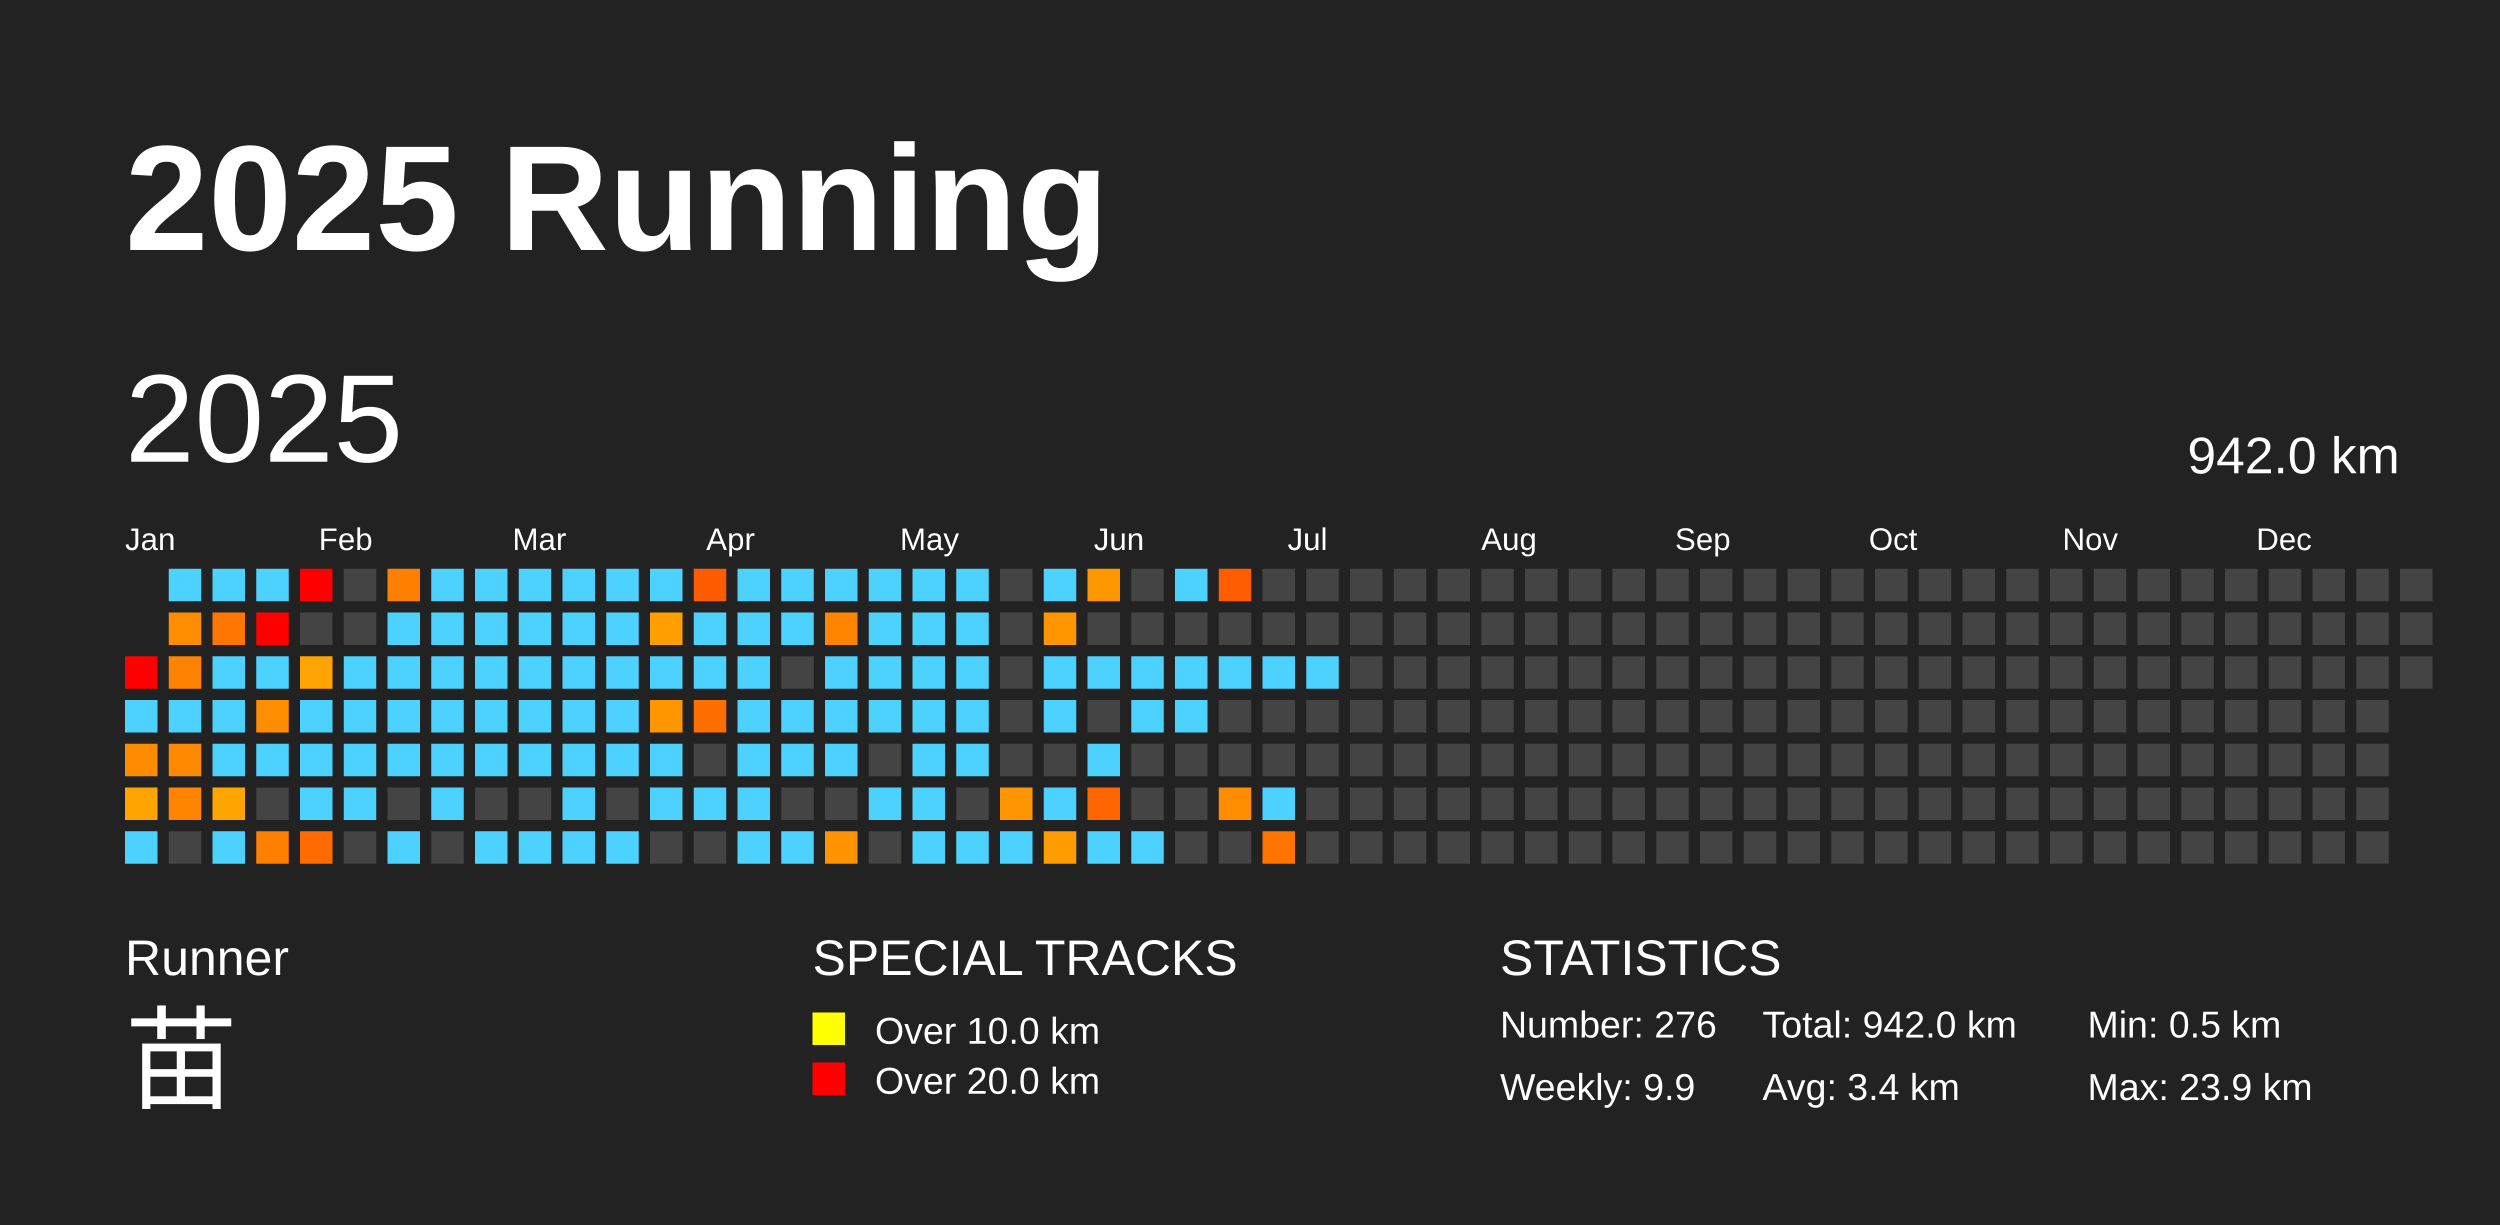
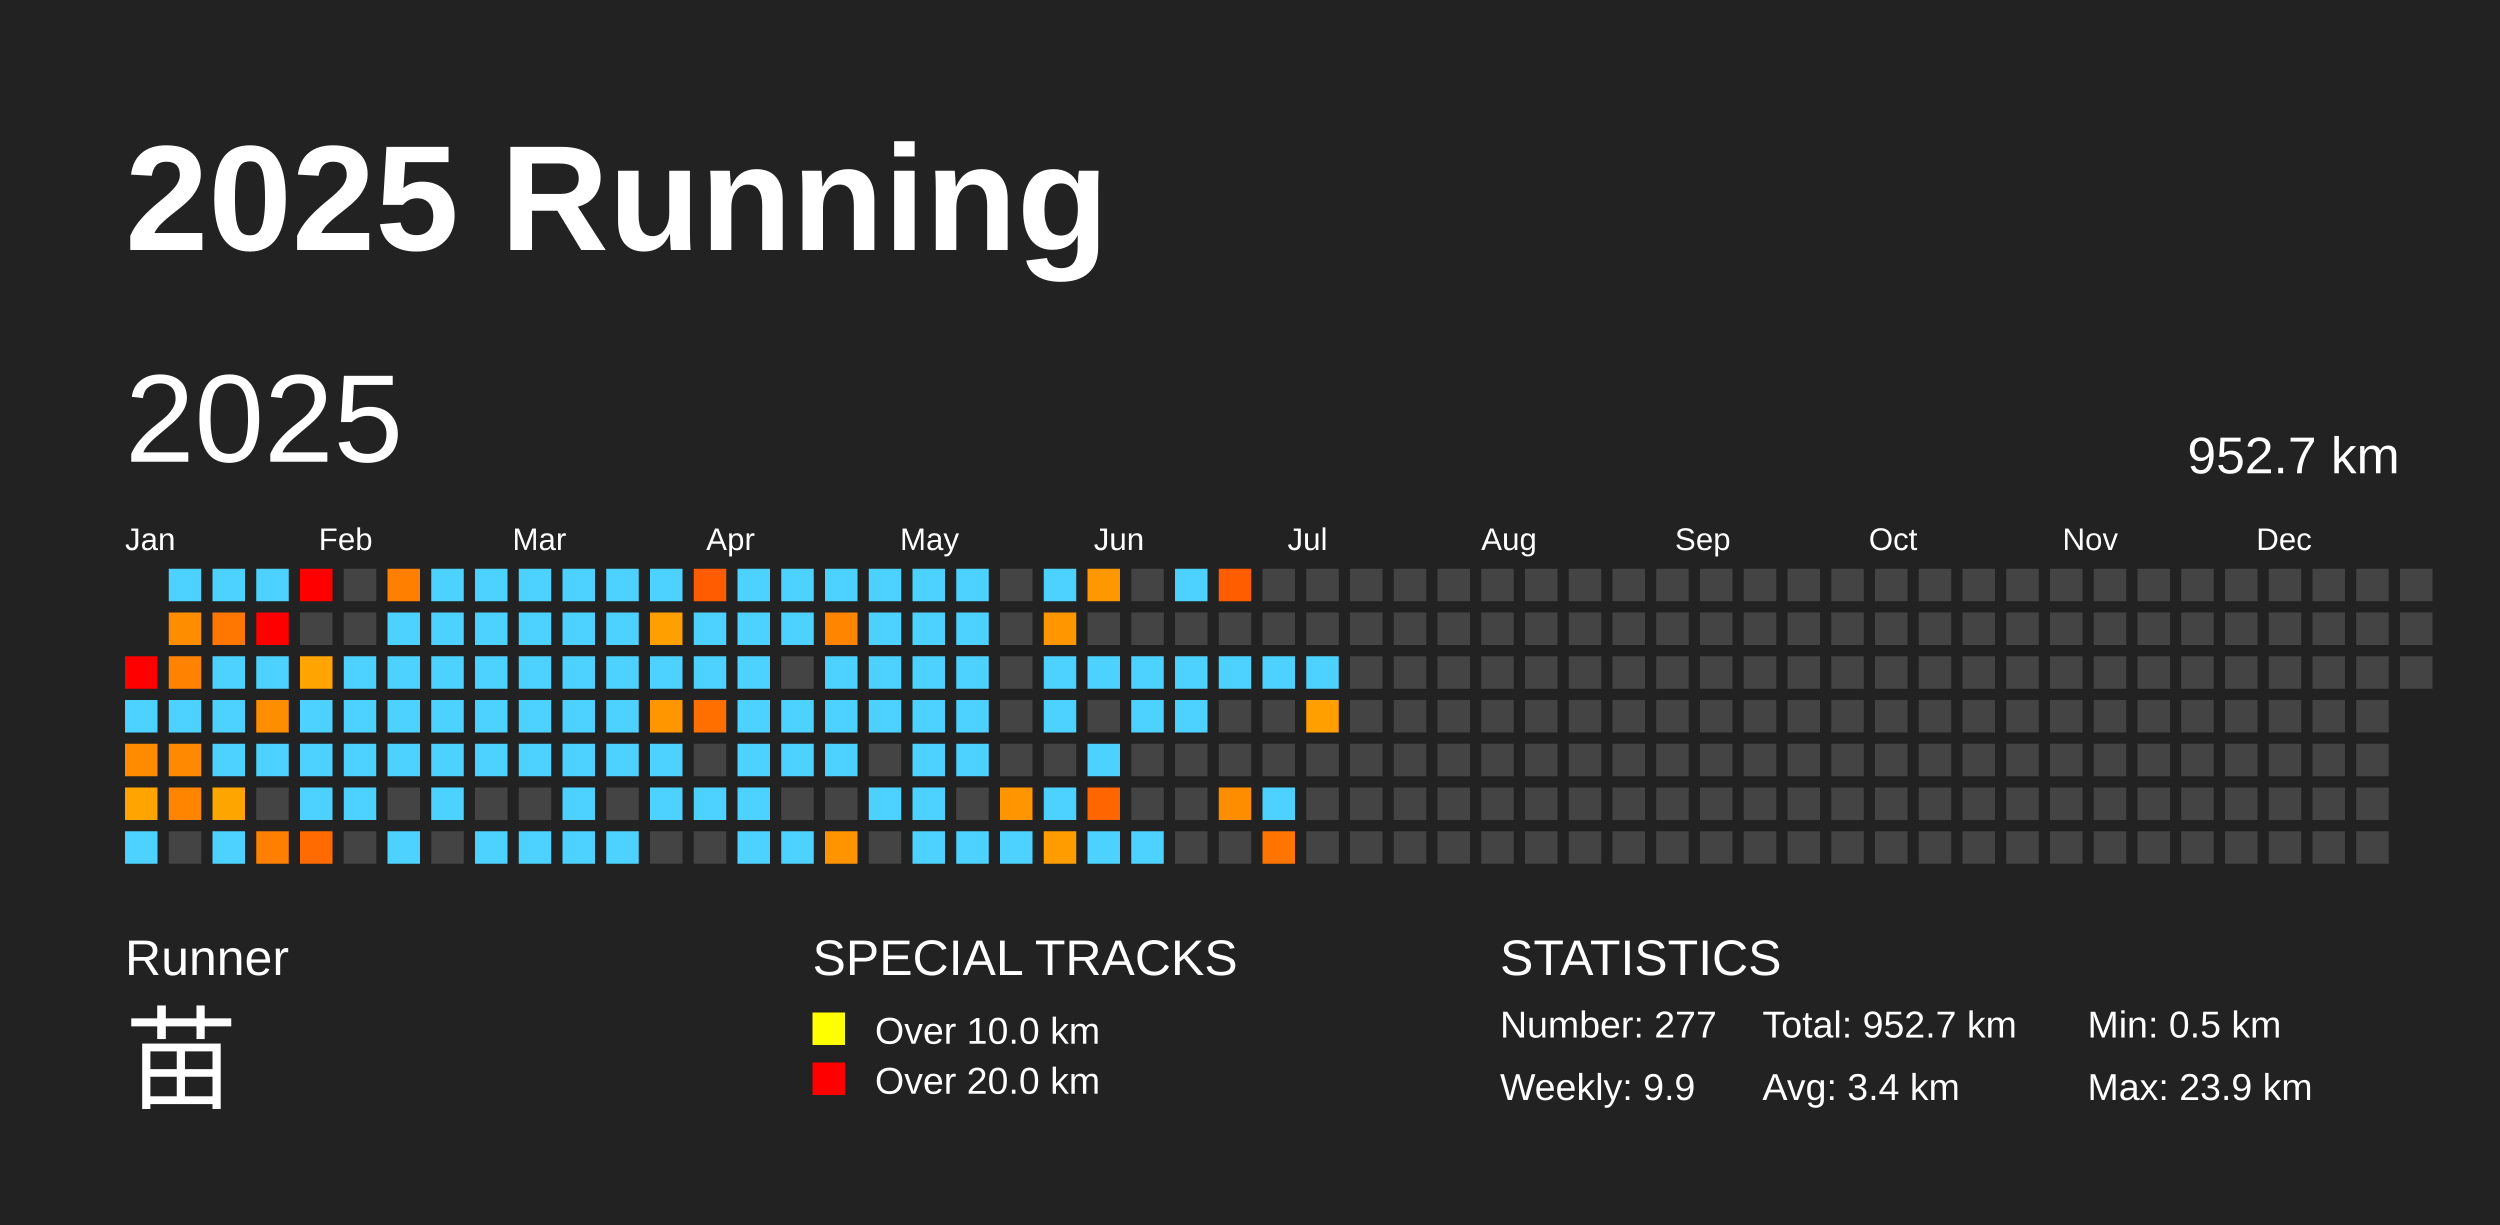
<svg xmlns="http://www.w3.org/2000/svg" baseProfile="full" height="98mm" version="1.1" viewBox="0,0,200,98" width="200mm">
  <defs />
  <rect fill="#222222" height="98" width="200" x="0" y="0" />
  <text fill="#FFFFFF" style="font-size:12px; font-family:Arial; font-weight:bold;" x="10" y="20">2025 Running</text>
  <text fill="#FFFFFF" style="font-size:4px; font-family:Arial" x="10" y="78">Runner</text>
  <text fill="#FFFFFF" style="font-size:9px; font-family:Arial" x="10" y="88">苗</text>
  <text fill="#FFFFFF" style="font-size:4px; font-family:Arial" x="65" y="78">SPECIAL TRACKS</text>
  <rect fill="yellow" height="2.6" width="2.6" x="65" y="81" />
  <text fill="#FFFFFF" style="font-size:3px; font-family:Arial" x="70" y="83.5">Over 10.0 km</text>
  <rect fill="red" height="2.6" width="2.6" x="65" y="85" />
  <text fill="#FFFFFF" style="font-size:3px; font-family:Arial" x="70" y="87.5">Over 20.0 km</text>
  <text fill="#FFFFFF" style="font-size:4px; font-family:Arial" x="120" y="78">STATISTICS</text>
-   <text fill="#FFFFFF" style="font-size:3px; font-family:Arial" x="120" y="83">Number: 276</text>
+   <text fill="#FFFFFF" style="font-size:3px; font-family:Arial" x="120" y="83">Number: 277</text>
  <text fill="#FFFFFF" style="font-size:3px; font-family:Arial" x="120" y="88">Weekly: 9.9</text>
-   <text fill="#FFFFFF" style="font-size:3px; font-family:Arial" x="141" y="83">Total: 942.0 km</text>
+   <text fill="#FFFFFF" style="font-size:3px; font-family:Arial" x="141" y="83">Total: 952.7 km</text>
  <text fill="#FFFFFF" style="font-size:3px; font-family:Arial" x="141" y="88">Avg: 3.4 km</text>
  <text fill="#FFFFFF" style="font-size:3px; font-family:Arial" x="167" y="83">Min: 0.5 km</text>
  <text fill="#FFFFFF" style="font-size:3px; font-family:Arial" x="167" y="88">Max: 23.9 km</text>
  <text dominant-baseline="hanging" fill="#FFFFFF" style="font-size:10.0px; font-family:Arial;" x="10" y="30">2025</text>
-   <text dominant-baseline="hanging" fill="#FFFFFF" style="font-size:4.125px; font-family:Arial;" x="175" y="35">942.0 km</text>
+   <text dominant-baseline="hanging" fill="#FFFFFF" style="font-size:4.125px; font-family:Arial;" x="175" y="35">952.7 km</text>
  <text fill="#FFFFFF" style="font-size:2.5px; font-family:Arial" x="10.0" y="44">Jan</text>
  <text fill="#FFFFFF" style="font-size:2.5px; font-family:Arial" x="25.5" y="44">Feb</text>
  <text fill="#FFFFFF" style="font-size:2.5px; font-family:Arial" x="41.0" y="44">Mar</text>
  <text fill="#FFFFFF" style="font-size:2.5px; font-family:Arial" x="56.5" y="44">Apr</text>
  <text fill="#FFFFFF" style="font-size:2.5px; font-family:Arial" x="72.0" y="44">May</text>
  <text fill="#FFFFFF" style="font-size:2.5px; font-family:Arial" x="87.5" y="44">Jun</text>
  <text fill="#FFFFFF" style="font-size:2.5px; font-family:Arial" x="103.0" y="44">Jul</text>
  <text fill="#FFFFFF" style="font-size:2.5px; font-family:Arial" x="118.5" y="44">Aug</text>
  <text fill="#FFFFFF" style="font-size:2.5px; font-family:Arial" x="134.0" y="44">Sep</text>
  <text fill="#FFFFFF" style="font-size:2.5px; font-family:Arial" x="149.5" y="44">Oct</text>
  <text fill="#FFFFFF" style="font-size:2.5px; font-family:Arial" x="165.0" y="44">Nov</text>
  <text fill="#FFFFFF" style="font-size:2.5px; font-family:Arial" x="180.5" y="44">Dec</text>
  <rect fill="red" height="2.6" width="2.6" x="10.0" y="52.5" />
  <rect fill="#4dd2ff" height="2.6" width="2.6" x="10.0" y="56.0" />
  <rect fill="#ff8c00" height="2.6" width="2.6" x="10.0" y="59.5" />
  <rect fill="#ffa400" height="2.6" width="2.6" x="10.0" y="63.0" />
  <rect fill="#4dd2ff" height="2.6" width="2.6" x="10.0" y="66.5" />
  <rect fill="#4dd2ff" height="2.6" width="2.6" x="13.5" y="45.5" />
  <rect fill="#ff8d00" height="2.6" width="2.6" x="13.5" y="49.0" />
  <rect fill="#ff8300" height="2.6" width="2.6" x="13.5" y="52.5" />
  <rect fill="#4dd2ff" height="2.6" width="2.6" x="13.5" y="56.0" />
  <rect fill="#ff8900" height="2.6" width="2.6" x="13.5" y="59.5" />
  <rect fill="#ff8400" height="2.6" width="2.6" x="13.5" y="63.0" />
  <rect fill="#444444" height="2.6" width="2.6" x="13.5" y="66.5" />
  <rect fill="#4dd2ff" height="2.6" width="2.6" x="17.0" y="45.5" />
  <rect fill="#ff7700" height="2.6" width="2.6" x="17.0" y="49.0" />
  <rect fill="#4dd2ff" height="2.6" width="2.6" x="17.0" y="52.5" />
  <rect fill="#4dd2ff" height="2.6" width="2.6" x="17.0" y="56.0" />
  <rect fill="#4dd2ff" height="2.6" width="2.6" x="17.0" y="59.5" />
  <rect fill="#ffa500" height="2.6" width="2.6" x="17.0" y="63.0" />
  <rect fill="#4dd2ff" height="2.6" width="2.6" x="17.0" y="66.5" />
  <rect fill="#4dd2ff" height="2.6" width="2.6" x="20.5" y="45.5" />
  <rect fill="red" height="2.6" width="2.6" x="20.5" y="49.0" />
  <rect fill="#4dd2ff" height="2.6" width="2.6" x="20.5" y="52.5" />
  <rect fill="#ff8d00" height="2.6" width="2.6" x="20.5" y="56.0" />
  <rect fill="#4dd2ff" height="2.6" width="2.6" x="20.5" y="59.5" />
  <rect fill="#444444" height="2.6" width="2.6" x="20.5" y="63.0" />
  <rect fill="#ff7f00" height="2.6" width="2.6" x="20.5" y="66.5" />
  <rect fill="red" height="2.6" width="2.6" x="24.0" y="45.5" />
  <rect fill="#444444" height="2.6" width="2.6" x="24.0" y="49.0" />
  <rect fill="#ffa400" height="2.6" width="2.6" x="24.0" y="52.5" />
  <rect fill="#4dd2ff" height="2.6" width="2.6" x="24.0" y="56.0" />
  <rect fill="#4dd2ff" height="2.6" width="2.6" x="24.0" y="59.5" />
  <rect fill="#4dd2ff" height="2.6" width="2.6" x="24.0" y="63.0" />
  <rect fill="#ff6b00" height="2.6" width="2.6" x="24.0" y="66.5" />
  <rect fill="#444444" height="2.6" width="2.6" x="27.5" y="45.5" />
  <rect fill="#444444" height="2.6" width="2.6" x="27.5" y="49.0" />
  <rect fill="#4dd2ff" height="2.6" width="2.6" x="27.5" y="52.5" />
  <rect fill="#4dd2ff" height="2.6" width="2.6" x="27.5" y="56.0" />
  <rect fill="#4dd2ff" height="2.6" width="2.6" x="27.5" y="59.5" />
  <rect fill="#4dd2ff" height="2.6" width="2.6" x="27.5" y="63.0" />
  <rect fill="#444444" height="2.6" width="2.6" x="27.5" y="66.5" />
  <rect fill="#ff8000" height="2.6" width="2.6" x="31.0" y="45.5" />
  <rect fill="#4dd2ff" height="2.6" width="2.6" x="31.0" y="49.0" />
  <rect fill="#4dd2ff" height="2.6" width="2.6" x="31.0" y="52.5" />
  <rect fill="#4dd2ff" height="2.6" width="2.6" x="31.0" y="56.0" />
  <rect fill="#4dd2ff" height="2.6" width="2.6" x="31.0" y="59.5" />
  <rect fill="#444444" height="2.6" width="2.6" x="31.0" y="63.0" />
  <rect fill="#4dd2ff" height="2.6" width="2.6" x="31.0" y="66.5" />
  <rect fill="#4dd2ff" height="2.6" width="2.6" x="34.5" y="45.5" />
  <rect fill="#4dd2ff" height="2.6" width="2.6" x="34.5" y="49.0" />
  <rect fill="#4dd2ff" height="2.6" width="2.6" x="34.5" y="52.5" />
  <rect fill="#4dd2ff" height="2.6" width="2.6" x="34.5" y="56.0" />
  <rect fill="#4dd2ff" height="2.6" width="2.6" x="34.5" y="59.5" />
  <rect fill="#4dd2ff" height="2.6" width="2.6" x="34.5" y="63.0" />
  <rect fill="#444444" height="2.6" width="2.6" x="34.5" y="66.5" />
  <rect fill="#4dd2ff" height="2.6" width="2.6" x="38.0" y="45.5" />
  <rect fill="#4dd2ff" height="2.6" width="2.6" x="38.0" y="49.0" />
  <rect fill="#4dd2ff" height="2.6" width="2.6" x="38.0" y="52.5" />
  <rect fill="#4dd2ff" height="2.6" width="2.6" x="38.0" y="56.0" />
  <rect fill="#4dd2ff" height="2.6" width="2.6" x="38.0" y="59.5" />
  <rect fill="#444444" height="2.6" width="2.6" x="38.0" y="63.0" />
  <rect fill="#4dd2ff" height="2.6" width="2.6" x="38.0" y="66.5" />
  <rect fill="#4dd2ff" height="2.6" width="2.6" x="41.5" y="45.5" />
  <rect fill="#4dd2ff" height="2.6" width="2.6" x="41.5" y="49.0" />
  <rect fill="#4dd2ff" height="2.6" width="2.6" x="41.5" y="52.5" />
  <rect fill="#4dd2ff" height="2.6" width="2.6" x="41.5" y="56.0" />
  <rect fill="#4dd2ff" height="2.6" width="2.6" x="41.5" y="59.5" />
  <rect fill="#444444" height="2.6" width="2.6" x="41.5" y="63.0" />
  <rect fill="#4dd2ff" height="2.6" width="2.6" x="41.5" y="66.5" />
  <rect fill="#4dd2ff" height="2.6" width="2.6" x="45.0" y="45.5" />
  <rect fill="#4dd2ff" height="2.6" width="2.6" x="45.0" y="49.0" />
  <rect fill="#4dd2ff" height="2.6" width="2.6" x="45.0" y="52.5" />
  <rect fill="#4dd2ff" height="2.6" width="2.6" x="45.0" y="56.0" />
  <rect fill="#4dd2ff" height="2.6" width="2.6" x="45.0" y="59.5" />
  <rect fill="#4dd2ff" height="2.6" width="2.6" x="45.0" y="63.0" />
  <rect fill="#4dd2ff" height="2.6" width="2.6" x="45.0" y="66.5" />
  <rect fill="#4dd2ff" height="2.6" width="2.6" x="48.5" y="45.5" />
  <rect fill="#4dd2ff" height="2.6" width="2.6" x="48.5" y="49.0" />
  <rect fill="#4dd2ff" height="2.6" width="2.6" x="48.5" y="52.5" />
  <rect fill="#4dd2ff" height="2.6" width="2.6" x="48.5" y="56.0" />
  <rect fill="#4dd2ff" height="2.6" width="2.6" x="48.5" y="59.5" />
  <rect fill="#444444" height="2.6" width="2.6" x="48.5" y="63.0" />
  <rect fill="#4dd2ff" height="2.6" width="2.6" x="48.5" y="66.5" />
  <rect fill="#4dd2ff" height="2.6" width="2.6" x="52.0" y="45.5" />
  <rect fill="#ff9f00" height="2.6" width="2.6" x="52.0" y="49.0" />
  <rect fill="#4dd2ff" height="2.6" width="2.6" x="52.0" y="52.5" />
  <rect fill="#ff9600" height="2.6" width="2.6" x="52.0" y="56.0" />
  <rect fill="#4dd2ff" height="2.6" width="2.6" x="52.0" y="59.5" />
  <rect fill="#4dd2ff" height="2.6" width="2.6" x="52.0" y="63.0" />
  <rect fill="#444444" height="2.6" width="2.6" x="52.0" y="66.5" />
  <rect fill="#ff5b00" height="2.6" width="2.6" x="55.5" y="45.5" />
  <rect fill="#4dd2ff" height="2.6" width="2.6" x="55.5" y="49.0" />
  <rect fill="#4dd2ff" height="2.6" width="2.6" x="55.5" y="52.5" />
  <rect fill="#ff6f00" height="2.6" width="2.6" x="55.5" y="56.0" />
  <rect fill="#444444" height="2.6" width="2.6" x="55.5" y="59.5" />
  <rect fill="#4dd2ff" height="2.6" width="2.6" x="55.5" y="63.0" />
  <rect fill="#444444" height="2.6" width="2.6" x="55.5" y="66.5" />
  <rect fill="#4dd2ff" height="2.6" width="2.6" x="59.0" y="45.5" />
  <rect fill="#4dd2ff" height="2.6" width="2.6" x="59.0" y="49.0" />
  <rect fill="#4dd2ff" height="2.6" width="2.6" x="59.0" y="52.5" />
  <rect fill="#4dd2ff" height="2.6" width="2.6" x="59.0" y="56.0" />
  <rect fill="#4dd2ff" height="2.6" width="2.6" x="59.0" y="59.5" />
  <rect fill="#4dd2ff" height="2.6" width="2.6" x="59.0" y="63.0" />
  <rect fill="#4dd2ff" height="2.6" width="2.6" x="59.0" y="66.5" />
  <rect fill="#4dd2ff" height="2.6" width="2.6" x="62.5" y="45.5" />
  <rect fill="#4dd2ff" height="2.6" width="2.6" x="62.5" y="49.0" />
  <rect fill="#444444" height="2.6" width="2.6" x="62.5" y="52.5" />
  <rect fill="#4dd2ff" height="2.6" width="2.6" x="62.5" y="56.0" />
  <rect fill="#4dd2ff" height="2.6" width="2.6" x="62.5" y="59.5" />
  <rect fill="#444444" height="2.6" width="2.6" x="62.5" y="63.0" />
  <rect fill="#4dd2ff" height="2.6" width="2.6" x="62.5" y="66.5" />
  <rect fill="#4dd2ff" height="2.6" width="2.6" x="66.0" y="45.5" />
  <rect fill="#ff8400" height="2.6" width="2.6" x="66.0" y="49.0" />
  <rect fill="#4dd2ff" height="2.6" width="2.6" x="66.0" y="52.5" />
  <rect fill="#4dd2ff" height="2.6" width="2.6" x="66.0" y="56.0" />
  <rect fill="#4dd2ff" height="2.6" width="2.6" x="66.0" y="59.5" />
  <rect fill="#444444" height="2.6" width="2.6" x="66.0" y="63.0" />
  <rect fill="#ff9300" height="2.6" width="2.6" x="66.0" y="66.5" />
  <rect fill="#4dd2ff" height="2.6" width="2.6" x="69.5" y="45.5" />
  <rect fill="#4dd2ff" height="2.6" width="2.6" x="69.5" y="49.0" />
  <rect fill="#4dd2ff" height="2.6" width="2.6" x="69.5" y="52.5" />
  <rect fill="#4dd2ff" height="2.6" width="2.6" x="69.5" y="56.0" />
  <rect fill="#444444" height="2.6" width="2.6" x="69.5" y="59.5" />
  <rect fill="#4dd2ff" height="2.6" width="2.6" x="69.5" y="63.0" />
  <rect fill="#444444" height="2.6" width="2.6" x="69.5" y="66.5" />
  <rect fill="#4dd2ff" height="2.6" width="2.6" x="73.0" y="45.5" />
  <rect fill="#4dd2ff" height="2.6" width="2.6" x="73.0" y="49.0" />
  <rect fill="#4dd2ff" height="2.6" width="2.6" x="73.0" y="52.5" />
  <rect fill="#4dd2ff" height="2.6" width="2.6" x="73.0" y="56.0" />
  <rect fill="#4dd2ff" height="2.6" width="2.6" x="73.0" y="59.5" />
  <rect fill="#4dd2ff" height="2.6" width="2.6" x="73.0" y="63.0" />
  <rect fill="#4dd2ff" height="2.6" width="2.6" x="73.0" y="66.5" />
  <rect fill="#4dd2ff" height="2.6" width="2.6" x="76.5" y="45.5" />
  <rect fill="#4dd2ff" height="2.6" width="2.6" x="76.5" y="49.0" />
  <rect fill="#4dd2ff" height="2.6" width="2.6" x="76.5" y="52.5" />
  <rect fill="#4dd2ff" height="2.6" width="2.6" x="76.5" y="56.0" />
  <rect fill="#4dd2ff" height="2.6" width="2.6" x="76.5" y="59.5" />
  <rect fill="#444444" height="2.6" width="2.6" x="76.5" y="63.0" />
  <rect fill="#4dd2ff" height="2.6" width="2.6" x="76.5" y="66.5" />
  <rect fill="#444444" height="2.6" width="2.6" x="80.0" y="45.5" />
  <rect fill="#444444" height="2.6" width="2.6" x="80.0" y="49.0" />
  <rect fill="#444444" height="2.6" width="2.6" x="80.0" y="52.5" />
  <rect fill="#444444" height="2.6" width="2.6" x="80.0" y="56.0" />
  <rect fill="#444444" height="2.6" width="2.6" x="80.0" y="59.5" />
  <rect fill="#ff9500" height="2.6" width="2.6" x="80.0" y="63.0" />
  <rect fill="#4dd2ff" height="2.6" width="2.6" x="80.0" y="66.5" />
  <rect fill="#4dd2ff" height="2.6" width="2.6" x="83.5" y="45.5" />
  <rect fill="#ff9600" height="2.6" width="2.6" x="83.5" y="49.0" />
  <rect fill="#4dd2ff" height="2.6" width="2.6" x="83.5" y="52.5" />
  <rect fill="#4dd2ff" height="2.6" width="2.6" x="83.5" y="56.0" />
  <rect fill="#444444" height="2.6" width="2.6" x="83.5" y="59.5" />
  <rect fill="#4dd2ff" height="2.6" width="2.6" x="83.5" y="63.0" />
  <rect fill="#ff9c00" height="2.6" width="2.6" x="83.5" y="66.5" />
  <rect fill="#ff9700" height="2.6" width="2.6" x="87.0" y="45.5" />
  <rect fill="#444444" height="2.6" width="2.6" x="87.0" y="49.0" />
  <rect fill="#4dd2ff" height="2.6" width="2.6" x="87.0" y="52.5" />
  <rect fill="#444444" height="2.6" width="2.6" x="87.0" y="56.0" />
  <rect fill="#4dd2ff" height="2.6" width="2.6" x="87.0" y="59.5" />
  <rect fill="#ff6600" height="2.6" width="2.6" x="87.0" y="63.0" />
  <rect fill="#4dd2ff" height="2.6" width="2.6" x="87.0" y="66.5" />
  <rect fill="#444444" height="2.6" width="2.6" x="90.5" y="45.5" />
  <rect fill="#444444" height="2.6" width="2.6" x="90.5" y="49.0" />
  <rect fill="#4dd2ff" height="2.6" width="2.6" x="90.5" y="52.5" />
  <rect fill="#4dd2ff" height="2.6" width="2.6" x="90.5" y="56.0" />
  <rect fill="#444444" height="2.6" width="2.6" x="90.5" y="59.5" />
  <rect fill="#444444" height="2.6" width="2.6" x="90.5" y="63.0" />
  <rect fill="#4dd2ff" height="2.6" width="2.6" x="90.5" y="66.5" />
  <rect fill="#4dd2ff" height="2.6" width="2.6" x="94.0" y="45.5" />
  <rect fill="#444444" height="2.6" width="2.6" x="94.0" y="49.0" />
  <rect fill="#4dd2ff" height="2.6" width="2.6" x="94.0" y="52.5" />
  <rect fill="#4dd2ff" height="2.6" width="2.6" x="94.0" y="56.0" />
  <rect fill="#444444" height="2.6" width="2.6" x="94.0" y="59.5" />
  <rect fill="#444444" height="2.6" width="2.6" x="94.0" y="63.0" />
  <rect fill="#444444" height="2.6" width="2.6" x="94.0" y="66.5" />
  <rect fill="#ff5d00" height="2.6" width="2.6" x="97.5" y="45.5" />
  <rect fill="#444444" height="2.6" width="2.6" x="97.5" y="49.0" />
  <rect fill="#4dd2ff" height="2.6" width="2.6" x="97.5" y="52.5" />
  <rect fill="#444444" height="2.6" width="2.6" x="97.5" y="56.0" />
  <rect fill="#444444" height="2.6" width="2.6" x="97.5" y="59.5" />
  <rect fill="#ff8d00" height="2.6" width="2.6" x="97.5" y="63.0" />
  <rect fill="#444444" height="2.6" width="2.6" x="97.5" y="66.5" />
  <rect fill="#444444" height="2.6" width="2.6" x="101.0" y="45.5" />
  <rect fill="#444444" height="2.6" width="2.6" x="101.0" y="49.0" />
  <rect fill="#4dd2ff" height="2.6" width="2.6" x="101.0" y="52.5" />
  <rect fill="#444444" height="2.6" width="2.6" x="101.0" y="56.0" />
  <rect fill="#444444" height="2.6" width="2.6" x="101.0" y="59.5" />
  <rect fill="#4dd2ff" height="2.6" width="2.6" x="101.0" y="63.0" />
  <rect fill="#ff7500" height="2.6" width="2.6" x="101.0" y="66.5" />
  <rect fill="#444444" height="2.6" width="2.6" x="104.5" y="45.5" />
  <rect fill="#444444" height="2.6" width="2.6" x="104.5" y="49.0" />
  <rect fill="#4dd2ff" height="2.6" width="2.6" x="104.5" y="52.5" />
-   <rect fill="#444444" height="2.6" width="2.6" x="104.5" y="56.0" />
+   <rect fill="#ff9f00" height="2.6" width="2.6" x="104.5" y="56.0" />
  <rect fill="#444444" height="2.6" width="2.6" x="104.5" y="59.5" />
  <rect fill="#444444" height="2.6" width="2.6" x="104.5" y="63.0" />
  <rect fill="#444444" height="2.6" width="2.6" x="104.5" y="66.5" />
  <rect fill="#444444" height="2.6" width="2.6" x="108.0" y="45.5" />
  <rect fill="#444444" height="2.6" width="2.6" x="108.0" y="49.0" />
  <rect fill="#444444" height="2.6" width="2.6" x="108.0" y="52.5" />
  <rect fill="#444444" height="2.6" width="2.6" x="108.0" y="56.0" />
  <rect fill="#444444" height="2.6" width="2.6" x="108.0" y="59.5" />
  <rect fill="#444444" height="2.6" width="2.6" x="108.0" y="63.0" />
  <rect fill="#444444" height="2.6" width="2.6" x="108.0" y="66.5" />
  <rect fill="#444444" height="2.6" width="2.6" x="111.5" y="45.5" />
  <rect fill="#444444" height="2.6" width="2.6" x="111.5" y="49.0" />
  <rect fill="#444444" height="2.6" width="2.6" x="111.5" y="52.5" />
  <rect fill="#444444" height="2.6" width="2.6" x="111.5" y="56.0" />
  <rect fill="#444444" height="2.6" width="2.6" x="111.5" y="59.5" />
  <rect fill="#444444" height="2.6" width="2.6" x="111.5" y="63.0" />
  <rect fill="#444444" height="2.6" width="2.6" x="111.5" y="66.5" />
  <rect fill="#444444" height="2.6" width="2.6" x="115.0" y="45.5" />
  <rect fill="#444444" height="2.6" width="2.6" x="115.0" y="49.0" />
  <rect fill="#444444" height="2.6" width="2.6" x="115.0" y="52.5" />
  <rect fill="#444444" height="2.6" width="2.6" x="115.0" y="56.0" />
  <rect fill="#444444" height="2.6" width="2.6" x="115.0" y="59.5" />
  <rect fill="#444444" height="2.6" width="2.6" x="115.0" y="63.0" />
  <rect fill="#444444" height="2.6" width="2.6" x="115.0" y="66.5" />
  <rect fill="#444444" height="2.6" width="2.6" x="118.5" y="45.5" />
  <rect fill="#444444" height="2.6" width="2.6" x="118.5" y="49.0" />
  <rect fill="#444444" height="2.6" width="2.6" x="118.5" y="52.5" />
  <rect fill="#444444" height="2.6" width="2.6" x="118.5" y="56.0" />
  <rect fill="#444444" height="2.6" width="2.6" x="118.5" y="59.5" />
  <rect fill="#444444" height="2.6" width="2.6" x="118.5" y="63.0" />
  <rect fill="#444444" height="2.6" width="2.6" x="118.5" y="66.5" />
  <rect fill="#444444" height="2.6" width="2.6" x="122.0" y="45.5" />
  <rect fill="#444444" height="2.6" width="2.6" x="122.0" y="49.0" />
  <rect fill="#444444" height="2.6" width="2.6" x="122.0" y="52.5" />
  <rect fill="#444444" height="2.6" width="2.6" x="122.0" y="56.0" />
  <rect fill="#444444" height="2.6" width="2.6" x="122.0" y="59.5" />
  <rect fill="#444444" height="2.6" width="2.6" x="122.0" y="63.0" />
  <rect fill="#444444" height="2.6" width="2.6" x="122.0" y="66.5" />
  <rect fill="#444444" height="2.6" width="2.6" x="125.5" y="45.5" />
  <rect fill="#444444" height="2.6" width="2.6" x="125.5" y="49.0" />
  <rect fill="#444444" height="2.6" width="2.6" x="125.5" y="52.5" />
  <rect fill="#444444" height="2.6" width="2.6" x="125.5" y="56.0" />
  <rect fill="#444444" height="2.6" width="2.6" x="125.5" y="59.5" />
  <rect fill="#444444" height="2.6" width="2.6" x="125.5" y="63.0" />
  <rect fill="#444444" height="2.6" width="2.6" x="125.5" y="66.5" />
  <rect fill="#444444" height="2.6" width="2.6" x="129.0" y="45.5" />
  <rect fill="#444444" height="2.6" width="2.6" x="129.0" y="49.0" />
  <rect fill="#444444" height="2.6" width="2.6" x="129.0" y="52.5" />
  <rect fill="#444444" height="2.6" width="2.6" x="129.0" y="56.0" />
  <rect fill="#444444" height="2.6" width="2.6" x="129.0" y="59.5" />
  <rect fill="#444444" height="2.6" width="2.6" x="129.0" y="63.0" />
  <rect fill="#444444" height="2.6" width="2.6" x="129.0" y="66.5" />
  <rect fill="#444444" height="2.6" width="2.6" x="132.5" y="45.5" />
  <rect fill="#444444" height="2.6" width="2.6" x="132.5" y="49.0" />
  <rect fill="#444444" height="2.6" width="2.6" x="132.5" y="52.5" />
  <rect fill="#444444" height="2.6" width="2.6" x="132.5" y="56.0" />
  <rect fill="#444444" height="2.6" width="2.6" x="132.5" y="59.5" />
  <rect fill="#444444" height="2.6" width="2.6" x="132.5" y="63.0" />
  <rect fill="#444444" height="2.6" width="2.6" x="132.5" y="66.5" />
  <rect fill="#444444" height="2.6" width="2.6" x="136.0" y="45.5" />
  <rect fill="#444444" height="2.6" width="2.6" x="136.0" y="49.0" />
  <rect fill="#444444" height="2.6" width="2.6" x="136.0" y="52.5" />
  <rect fill="#444444" height="2.6" width="2.6" x="136.0" y="56.0" />
  <rect fill="#444444" height="2.6" width="2.6" x="136.0" y="59.5" />
  <rect fill="#444444" height="2.6" width="2.6" x="136.0" y="63.0" />
  <rect fill="#444444" height="2.6" width="2.6" x="136.0" y="66.5" />
  <rect fill="#444444" height="2.6" width="2.6" x="139.5" y="45.5" />
  <rect fill="#444444" height="2.6" width="2.6" x="139.5" y="49.0" />
  <rect fill="#444444" height="2.6" width="2.6" x="139.5" y="52.5" />
  <rect fill="#444444" height="2.6" width="2.6" x="139.5" y="56.0" />
  <rect fill="#444444" height="2.6" width="2.6" x="139.5" y="59.5" />
  <rect fill="#444444" height="2.6" width="2.6" x="139.5" y="63.0" />
  <rect fill="#444444" height="2.6" width="2.6" x="139.5" y="66.5" />
  <rect fill="#444444" height="2.6" width="2.6" x="143.0" y="45.5" />
  <rect fill="#444444" height="2.6" width="2.6" x="143.0" y="49.0" />
  <rect fill="#444444" height="2.6" width="2.6" x="143.0" y="52.5" />
  <rect fill="#444444" height="2.6" width="2.6" x="143.0" y="56.0" />
  <rect fill="#444444" height="2.6" width="2.6" x="143.0" y="59.5" />
  <rect fill="#444444" height="2.6" width="2.6" x="143.0" y="63.0" />
  <rect fill="#444444" height="2.6" width="2.6" x="143.0" y="66.5" />
  <rect fill="#444444" height="2.6" width="2.6" x="146.5" y="45.5" />
  <rect fill="#444444" height="2.6" width="2.6" x="146.5" y="49.0" />
  <rect fill="#444444" height="2.6" width="2.6" x="146.5" y="52.5" />
  <rect fill="#444444" height="2.6" width="2.6" x="146.5" y="56.0" />
  <rect fill="#444444" height="2.6" width="2.6" x="146.5" y="59.5" />
  <rect fill="#444444" height="2.6" width="2.6" x="146.5" y="63.0" />
  <rect fill="#444444" height="2.6" width="2.6" x="146.5" y="66.5" />
  <rect fill="#444444" height="2.6" width="2.6" x="150.0" y="45.5" />
  <rect fill="#444444" height="2.6" width="2.6" x="150.0" y="49.0" />
  <rect fill="#444444" height="2.6" width="2.6" x="150.0" y="52.5" />
  <rect fill="#444444" height="2.6" width="2.6" x="150.0" y="56.0" />
  <rect fill="#444444" height="2.6" width="2.6" x="150.0" y="59.5" />
  <rect fill="#444444" height="2.6" width="2.6" x="150.0" y="63.0" />
  <rect fill="#444444" height="2.6" width="2.6" x="150.0" y="66.5" />
  <rect fill="#444444" height="2.6" width="2.6" x="153.5" y="45.5" />
  <rect fill="#444444" height="2.6" width="2.6" x="153.5" y="49.0" />
  <rect fill="#444444" height="2.6" width="2.6" x="153.5" y="52.5" />
  <rect fill="#444444" height="2.6" width="2.6" x="153.5" y="56.0" />
  <rect fill="#444444" height="2.6" width="2.6" x="153.5" y="59.5" />
  <rect fill="#444444" height="2.6" width="2.6" x="153.5" y="63.0" />
  <rect fill="#444444" height="2.6" width="2.6" x="153.5" y="66.5" />
  <rect fill="#444444" height="2.6" width="2.6" x="157.0" y="45.5" />
  <rect fill="#444444" height="2.6" width="2.6" x="157.0" y="49.0" />
  <rect fill="#444444" height="2.6" width="2.6" x="157.0" y="52.5" />
  <rect fill="#444444" height="2.6" width="2.6" x="157.0" y="56.0" />
  <rect fill="#444444" height="2.6" width="2.6" x="157.0" y="59.5" />
  <rect fill="#444444" height="2.6" width="2.6" x="157.0" y="63.0" />
  <rect fill="#444444" height="2.6" width="2.6" x="157.0" y="66.5" />
  <rect fill="#444444" height="2.6" width="2.6" x="160.5" y="45.5" />
  <rect fill="#444444" height="2.6" width="2.6" x="160.5" y="49.0" />
  <rect fill="#444444" height="2.6" width="2.6" x="160.5" y="52.5" />
  <rect fill="#444444" height="2.6" width="2.6" x="160.5" y="56.0" />
  <rect fill="#444444" height="2.6" width="2.6" x="160.5" y="59.5" />
  <rect fill="#444444" height="2.6" width="2.6" x="160.5" y="63.0" />
  <rect fill="#444444" height="2.6" width="2.6" x="160.5" y="66.5" />
  <rect fill="#444444" height="2.6" width="2.6" x="164.0" y="45.5" />
  <rect fill="#444444" height="2.6" width="2.6" x="164.0" y="49.0" />
  <rect fill="#444444" height="2.6" width="2.6" x="164.0" y="52.5" />
  <rect fill="#444444" height="2.6" width="2.6" x="164.0" y="56.0" />
  <rect fill="#444444" height="2.6" width="2.6" x="164.0" y="59.5" />
  <rect fill="#444444" height="2.6" width="2.6" x="164.0" y="63.0" />
  <rect fill="#444444" height="2.6" width="2.6" x="164.0" y="66.5" />
  <rect fill="#444444" height="2.6" width="2.6" x="167.5" y="45.5" />
  <rect fill="#444444" height="2.6" width="2.6" x="167.5" y="49.0" />
  <rect fill="#444444" height="2.6" width="2.6" x="167.5" y="52.5" />
  <rect fill="#444444" height="2.6" width="2.6" x="167.5" y="56.0" />
  <rect fill="#444444" height="2.6" width="2.6" x="167.5" y="59.5" />
  <rect fill="#444444" height="2.6" width="2.6" x="167.5" y="63.0" />
  <rect fill="#444444" height="2.6" width="2.6" x="167.5" y="66.5" />
  <rect fill="#444444" height="2.6" width="2.6" x="171.0" y="45.5" />
  <rect fill="#444444" height="2.6" width="2.6" x="171.0" y="49.0" />
  <rect fill="#444444" height="2.6" width="2.6" x="171.0" y="52.5" />
  <rect fill="#444444" height="2.6" width="2.6" x="171.0" y="56.0" />
  <rect fill="#444444" height="2.6" width="2.6" x="171.0" y="59.5" />
  <rect fill="#444444" height="2.6" width="2.6" x="171.0" y="63.0" />
  <rect fill="#444444" height="2.6" width="2.6" x="171.0" y="66.5" />
  <rect fill="#444444" height="2.6" width="2.6" x="174.5" y="45.5" />
  <rect fill="#444444" height="2.6" width="2.6" x="174.5" y="49.0" />
  <rect fill="#444444" height="2.6" width="2.6" x="174.5" y="52.5" />
  <rect fill="#444444" height="2.6" width="2.6" x="174.5" y="56.0" />
  <rect fill="#444444" height="2.6" width="2.6" x="174.5" y="59.5" />
  <rect fill="#444444" height="2.6" width="2.6" x="174.5" y="63.0" />
  <rect fill="#444444" height="2.6" width="2.6" x="174.5" y="66.5" />
  <rect fill="#444444" height="2.6" width="2.6" x="178.0" y="45.5" />
  <rect fill="#444444" height="2.6" width="2.6" x="178.0" y="49.0" />
  <rect fill="#444444" height="2.6" width="2.6" x="178.0" y="52.5" />
  <rect fill="#444444" height="2.6" width="2.6" x="178.0" y="56.0" />
  <rect fill="#444444" height="2.6" width="2.6" x="178.0" y="59.5" />
  <rect fill="#444444" height="2.6" width="2.6" x="178.0" y="63.0" />
  <rect fill="#444444" height="2.6" width="2.6" x="178.0" y="66.5" />
  <rect fill="#444444" height="2.6" width="2.6" x="181.5" y="45.5" />
  <rect fill="#444444" height="2.6" width="2.6" x="181.5" y="49.0" />
  <rect fill="#444444" height="2.6" width="2.6" x="181.5" y="52.5" />
  <rect fill="#444444" height="2.6" width="2.6" x="181.5" y="56.0" />
  <rect fill="#444444" height="2.6" width="2.6" x="181.5" y="59.5" />
  <rect fill="#444444" height="2.6" width="2.6" x="181.5" y="63.0" />
  <rect fill="#444444" height="2.6" width="2.6" x="181.5" y="66.5" />
  <rect fill="#444444" height="2.6" width="2.6" x="185.0" y="45.5" />
  <rect fill="#444444" height="2.6" width="2.6" x="185.0" y="49.0" />
  <rect fill="#444444" height="2.6" width="2.6" x="185.0" y="52.5" />
  <rect fill="#444444" height="2.6" width="2.6" x="185.0" y="56.0" />
  <rect fill="#444444" height="2.6" width="2.6" x="185.0" y="59.5" />
  <rect fill="#444444" height="2.6" width="2.6" x="185.0" y="63.0" />
  <rect fill="#444444" height="2.6" width="2.6" x="185.0" y="66.5" />
  <rect fill="#444444" height="2.6" width="2.6" x="188.5" y="45.5" />
  <rect fill="#444444" height="2.6" width="2.6" x="188.5" y="49.0" />
  <rect fill="#444444" height="2.6" width="2.6" x="188.5" y="52.5" />
  <rect fill="#444444" height="2.6" width="2.6" x="188.5" y="56.0" />
  <rect fill="#444444" height="2.6" width="2.6" x="188.5" y="59.5" />
  <rect fill="#444444" height="2.6" width="2.6" x="188.5" y="63.0" />
  <rect fill="#444444" height="2.6" width="2.6" x="188.5" y="66.5" />
  <rect fill="#444444" height="2.6" width="2.6" x="192.0" y="45.5" />
  <rect fill="#444444" height="2.6" width="2.6" x="192.0" y="49.0" />
  <rect fill="#444444" height="2.6" width="2.6" x="192.0" y="52.5" />
</svg>
